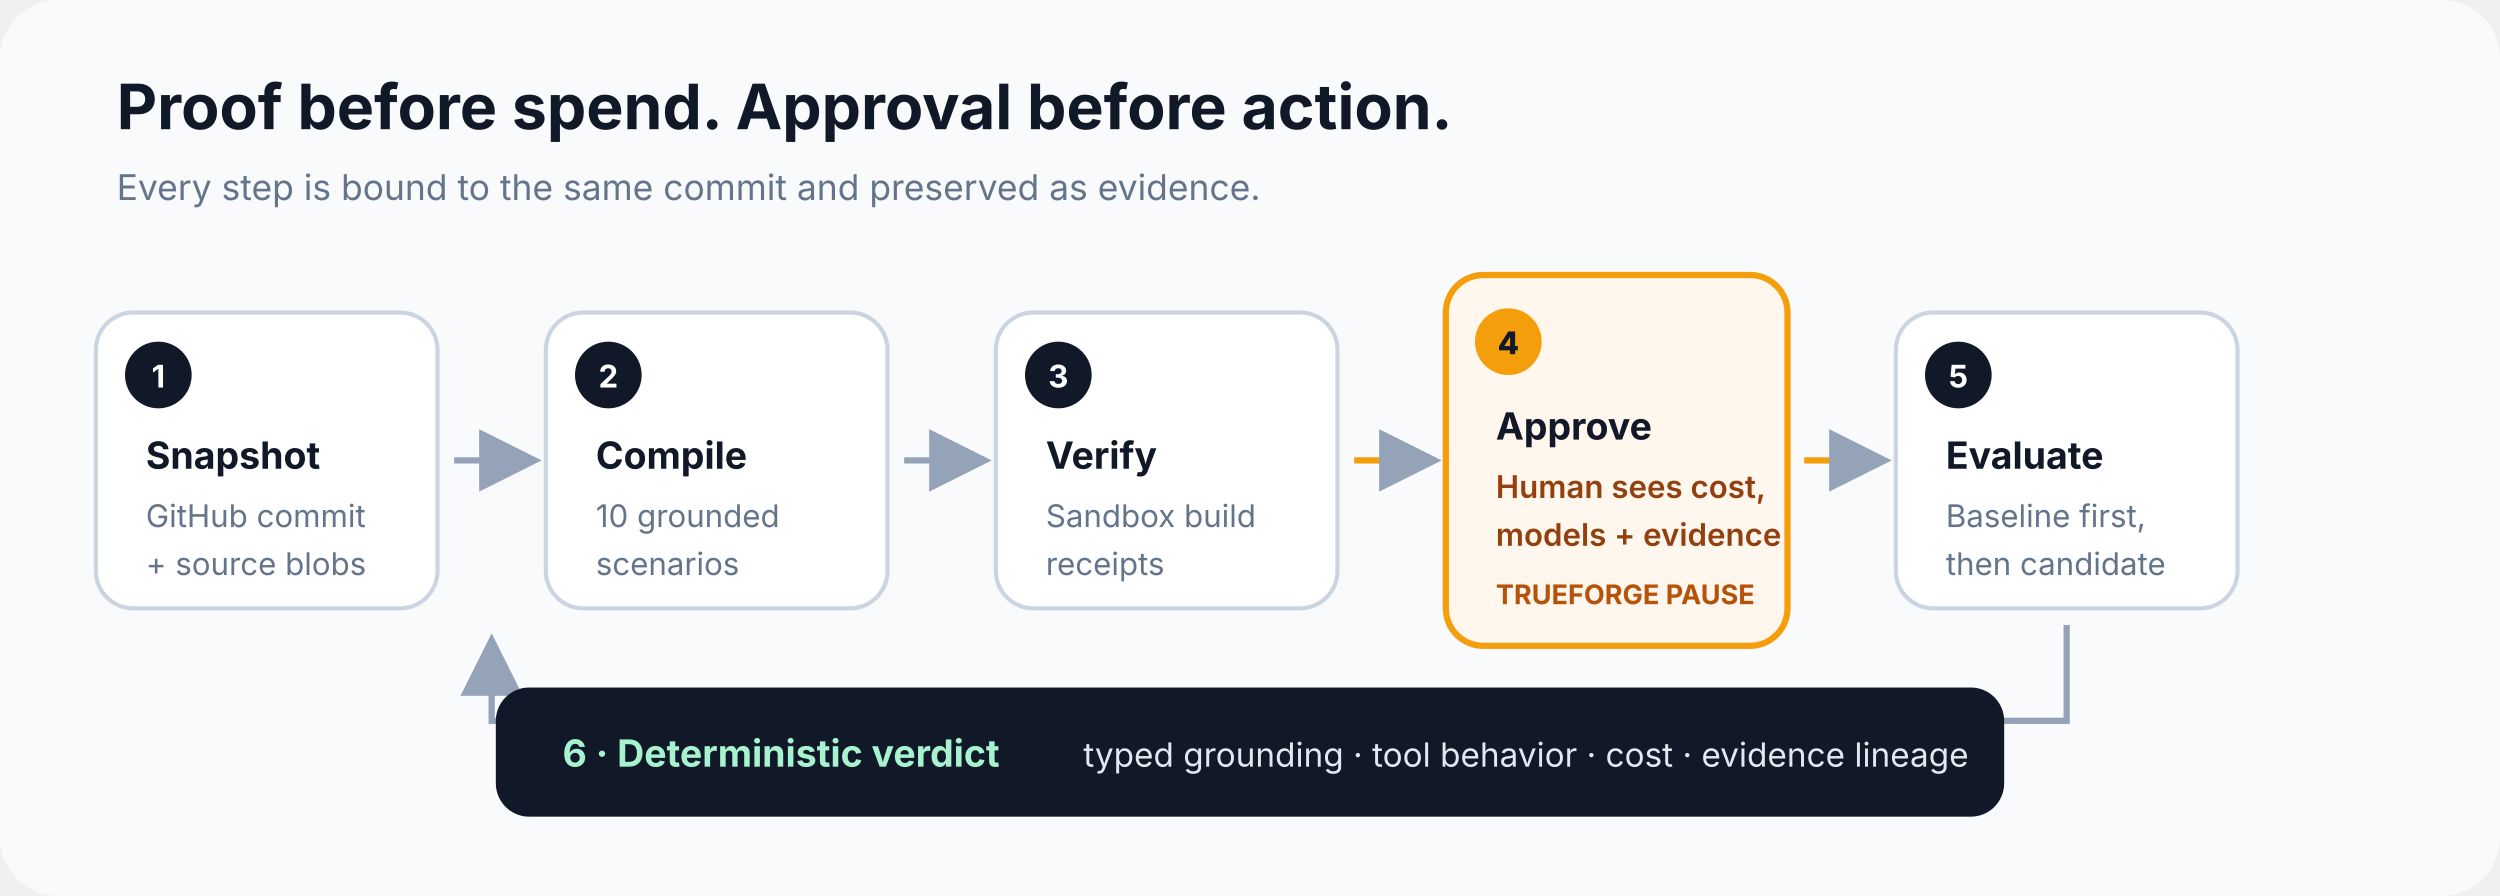
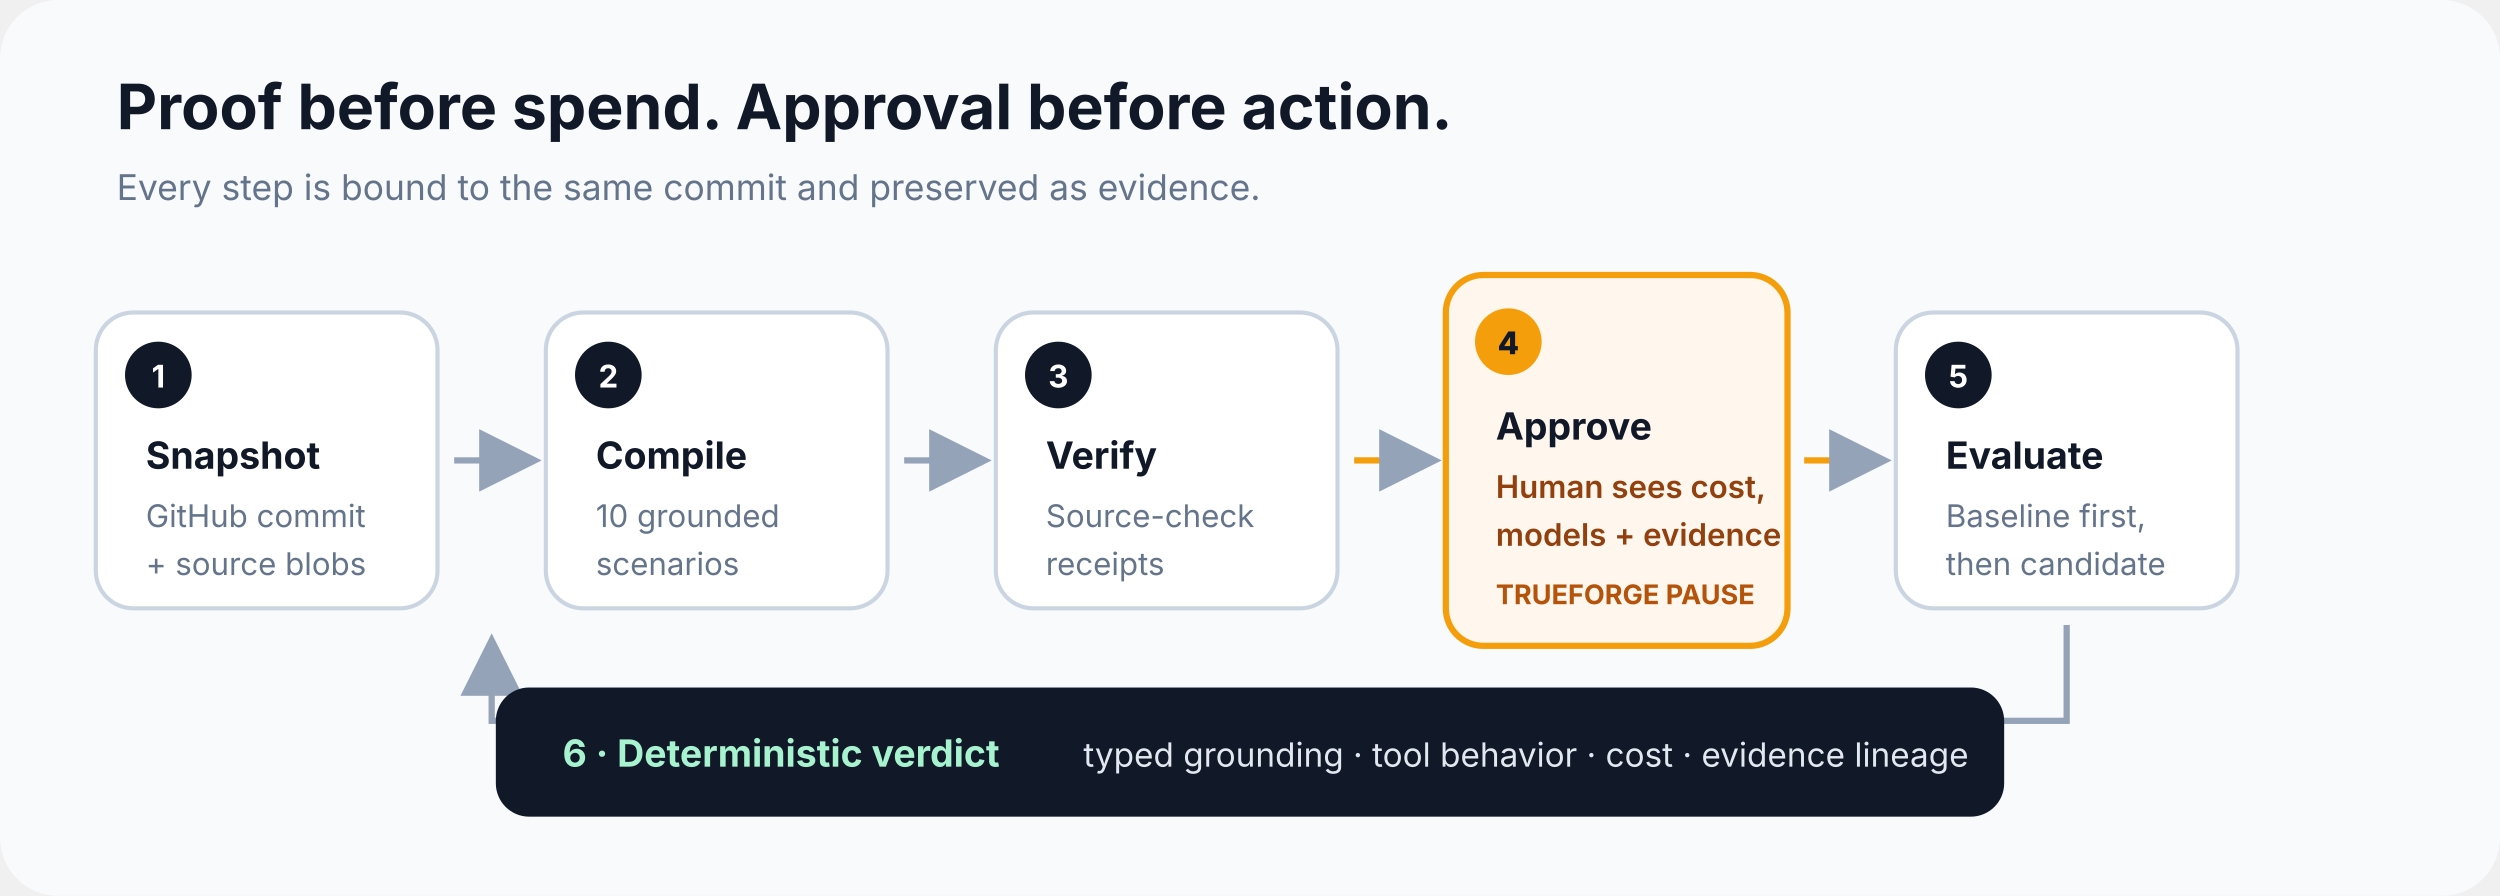
<svg xmlns="http://www.w3.org/2000/svg" width="1200" height="430" viewBox="0 0 1200 430" role="img" aria-labelledby="title description">
  <defs>
    <marker id="arrow" markerWidth="10" markerHeight="10" refX="8" refY="5" orient="auto">
      <path d="M0 0L10 5L0 10Z" fill="#94A3B8" />
    </marker>
  </defs>
  <rect width="1200" height="430" rx="28" fill="#F8FAFC" />
  <text x="56" y="62" fill="#111827" font-family="Inter,Segoe UI,sans-serif" font-size="30" font-weight="700">Proof before spend. Approval before action.</text>
  <text x="56" y="96" fill="#64748B" font-family="Inter,Segoe UI,sans-serif" font-size="17">Every step is bound to the same commit and preserved as evidence.</text>
  <g font-family="Inter,Segoe UI,sans-serif">
    <rect x="46" y="150" width="164" height="142" rx="18" fill="#FFFFFF" stroke="#CBD5E1" stroke-width="2" />
    <circle cx="76" cy="180" r="16" fill="#111827" />
    <text x="76" y="186" text-anchor="middle" fill="#FFFFFF" font-size="15" font-weight="700">1</text>
    <text x="70" y="225" fill="#111827" font-size="18" font-weight="700">Snapshot</text>
    <text x="70" y="253" fill="#64748B" font-size="15">GitHub commit</text>
    <text x="70" y="276" fill="#64748B" font-size="15">+ source blobs</text>
    <path d="M218 221h36" stroke="#94A3B8" stroke-width="3" marker-end="url(#arrow)" />
    <rect x="262" y="150" width="164" height="142" rx="18" fill="#FFFFFF" stroke="#CBD5E1" stroke-width="2" />
    <circle cx="292" cy="180" r="16" fill="#111827" />
    <text x="292" y="186" text-anchor="middle" fill="#FFFFFF" font-size="15" font-weight="700">2</text>
    <text x="286" y="225" fill="#111827" font-size="18" font-weight="700">Compile</text>
    <text x="286" y="253" fill="#64748B" font-size="15">10 grounded</text>
    <text x="286" y="276" fill="#64748B" font-size="15">scenarios</text>
    <path d="M434 221h36" stroke="#94A3B8" stroke-width="3" marker-end="url(#arrow)" />
    <rect x="478" y="150" width="164" height="142" rx="18" fill="#FFFFFF" stroke="#CBD5E1" stroke-width="2" />
    <circle cx="508" cy="180" r="16" fill="#111827" />
    <text x="508" y="186" text-anchor="middle" fill="#FFFFFF" font-size="15" font-weight="700">3</text>
    <text x="502" y="225" fill="#111827" font-size="18" font-weight="700">Verify</text>
-     <text x="502" y="253" fill="#64748B" font-size="15">Sandbox build</text>
+     <text x="502" y="253" fill="#64748B" font-size="15">Source-check</text>
    <text x="502" y="276" fill="#64748B" font-size="15">receipts</text>
    <path d="M650 221h36" stroke="#F59E0B" stroke-width="3" marker-end="url(#arrow)" />
    <rect x="694" y="132" width="164" height="178" rx="18" fill="#FFF7ED" stroke="#F59E0B" stroke-width="3" />
    <circle cx="724" cy="164" r="16" fill="#F59E0B" />
    <text x="724" y="170" text-anchor="middle" fill="#111827" font-size="15" font-weight="800">4</text>
    <text x="718" y="211" fill="#111827" font-size="18" font-weight="750">Approve</text>
    <text x="718" y="239" fill="#92400E" font-size="15" font-weight="600">Human sees cost,</text>
    <text x="718" y="262" fill="#92400E" font-size="15" font-weight="600">models + evidence</text>
    <text x="718" y="290" fill="#B45309" font-size="13" font-weight="700">TRUEFORGE PAUSE</text>
    <path d="M866 221h36" stroke="#F59E0B" stroke-width="3" marker-end="url(#arrow)" />
    <rect x="910" y="150" width="164" height="142" rx="18" fill="#FFFFFF" stroke="#CBD5E1" stroke-width="2" />
    <circle cx="940" cy="180" r="16" fill="#111827" />
    <text x="940" y="186" text-anchor="middle" fill="#FFFFFF" font-size="15" font-weight="700">5</text>
    <text x="934" y="225" fill="#111827" font-size="18" font-weight="700">Evaluate</text>
    <text x="934" y="253" fill="#64748B" font-size="15">Baseline first,</text>
    <text x="934" y="276" fill="#64748B" font-size="15">then candidate</text>
    <path d="M992 300v46H236v-36" fill="none" stroke="#94A3B8" stroke-width="3" marker-end="url(#arrow)" />
    <rect x="238" y="330" width="724" height="62" rx="16" fill="#111827" />
    <text x="270" y="368" fill="#A7F3D0" font-size="18" font-weight="750">6 · Deterministic verdict</text>
    <text x="520" y="368" fill="#E2E8F0" font-size="16">typed grounding · tool behavior · cost · evidence lineage</text>
  </g>
</svg>
